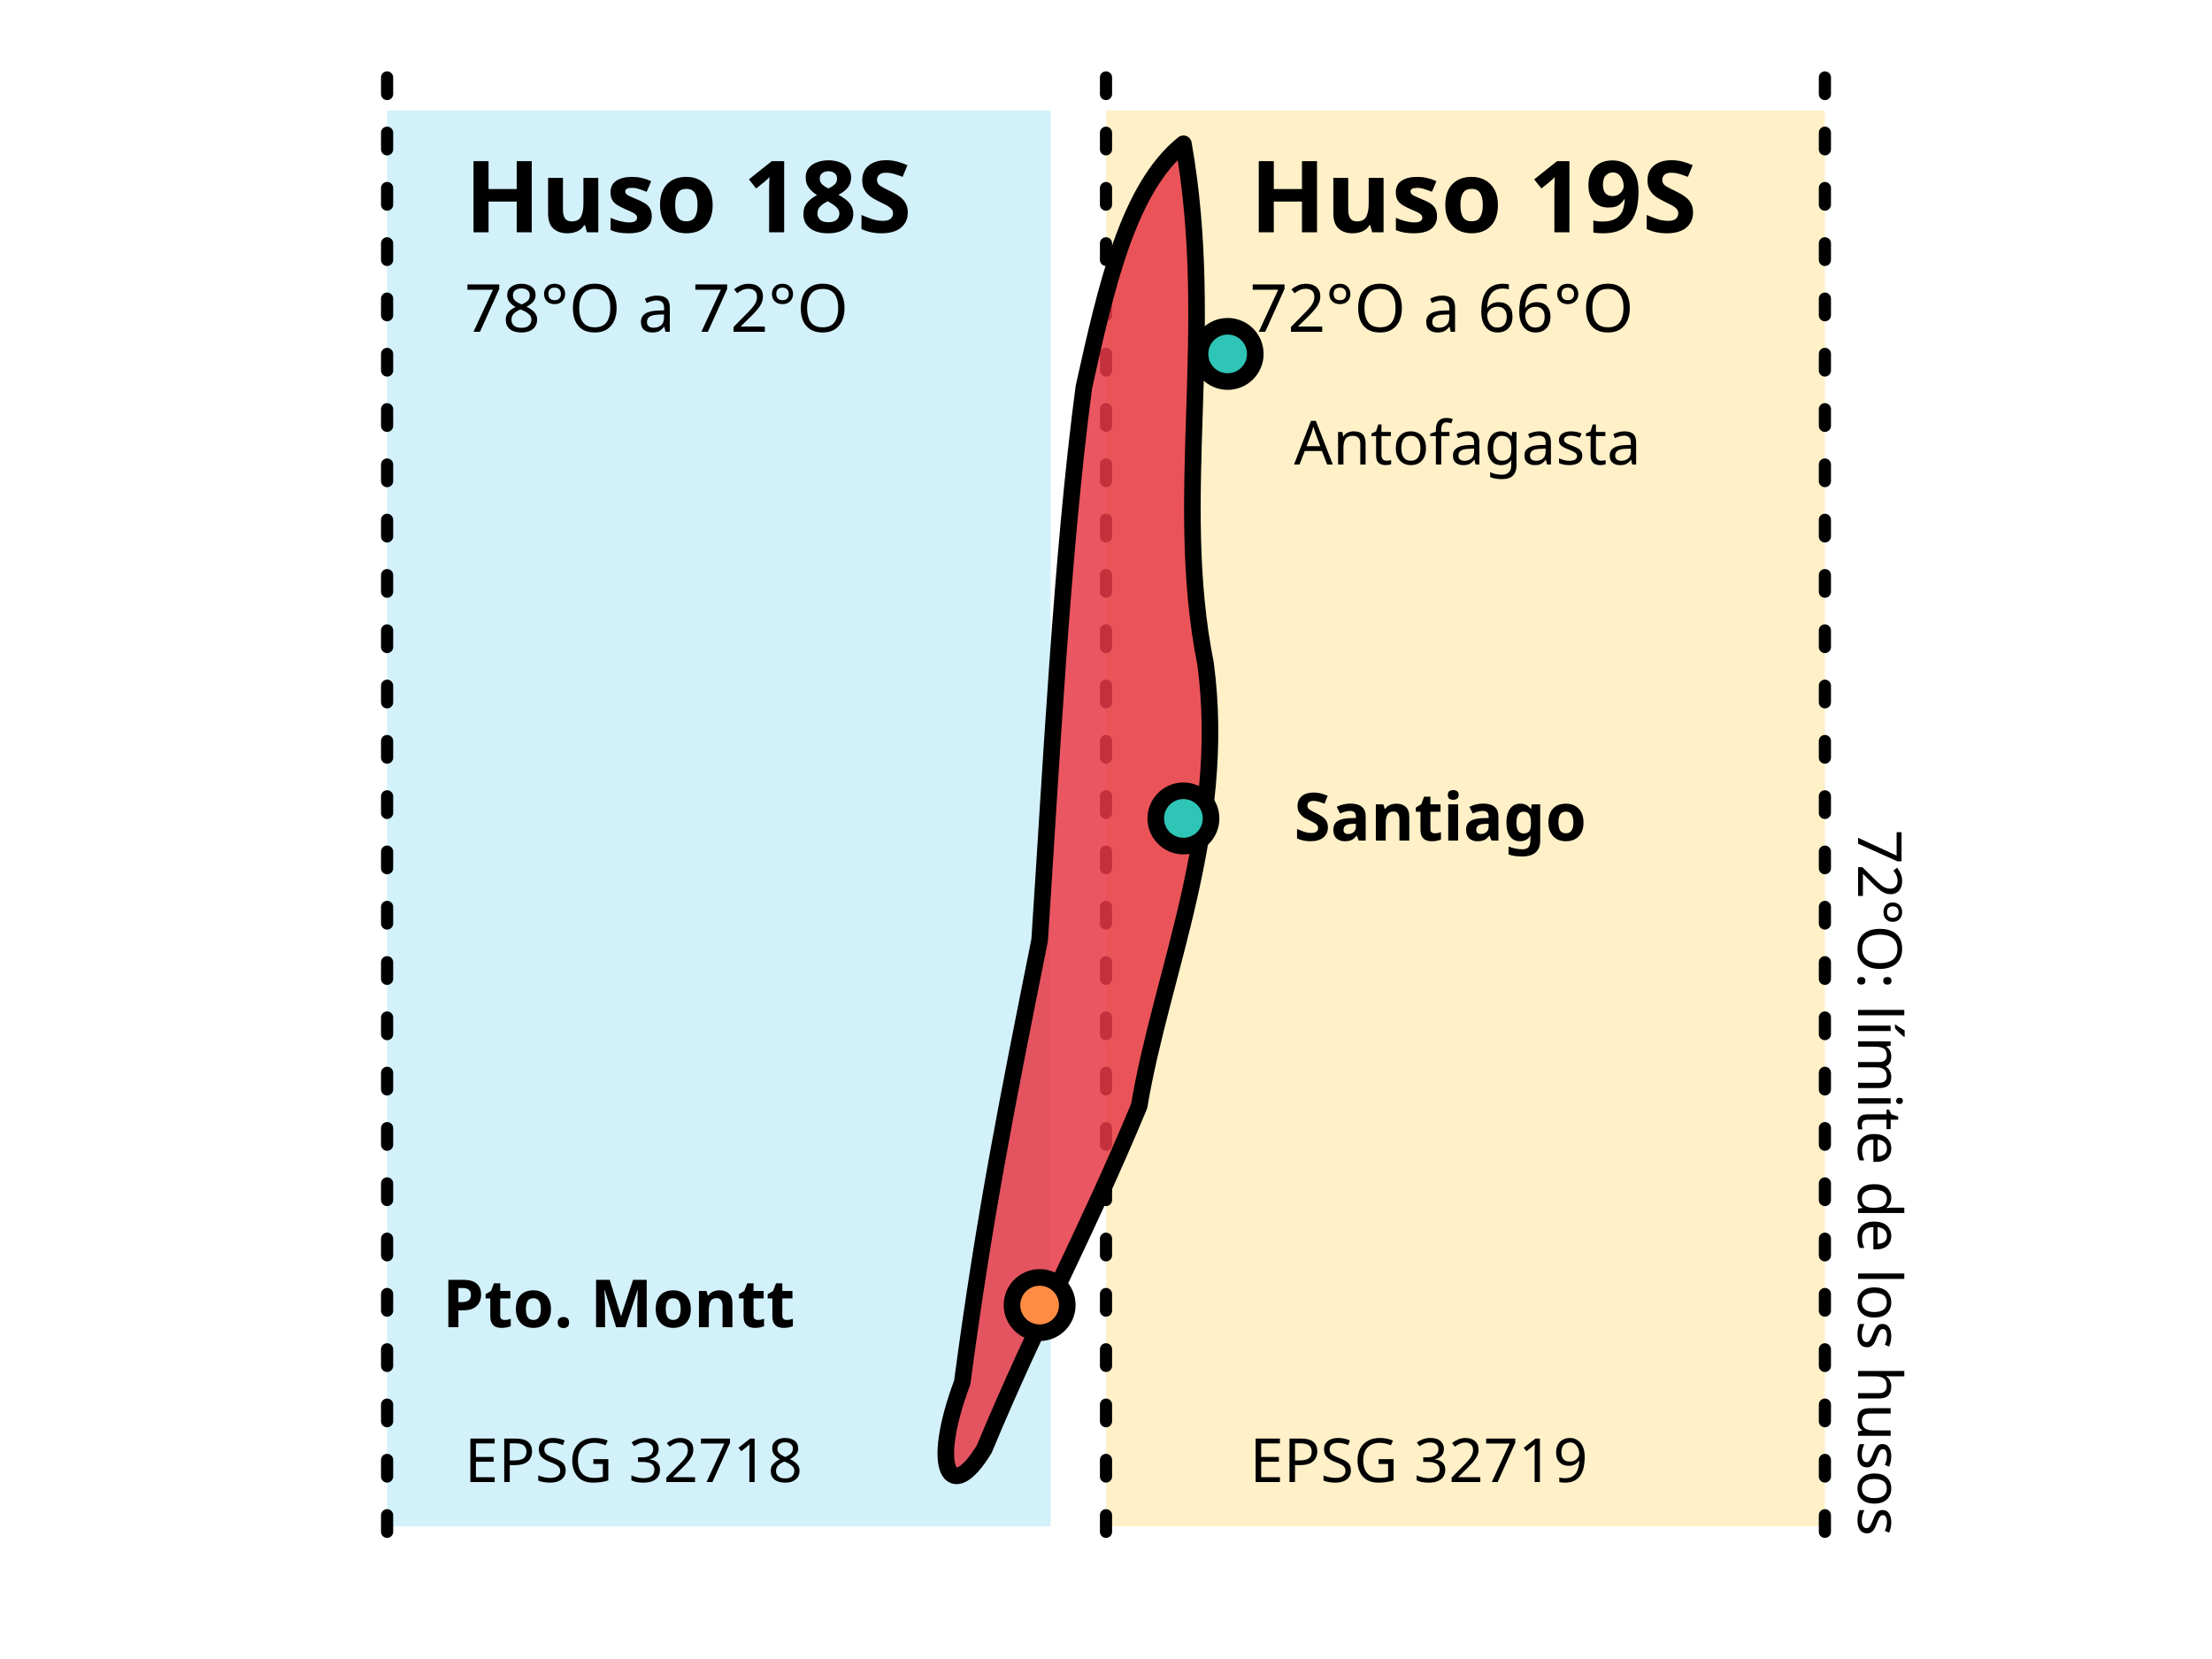
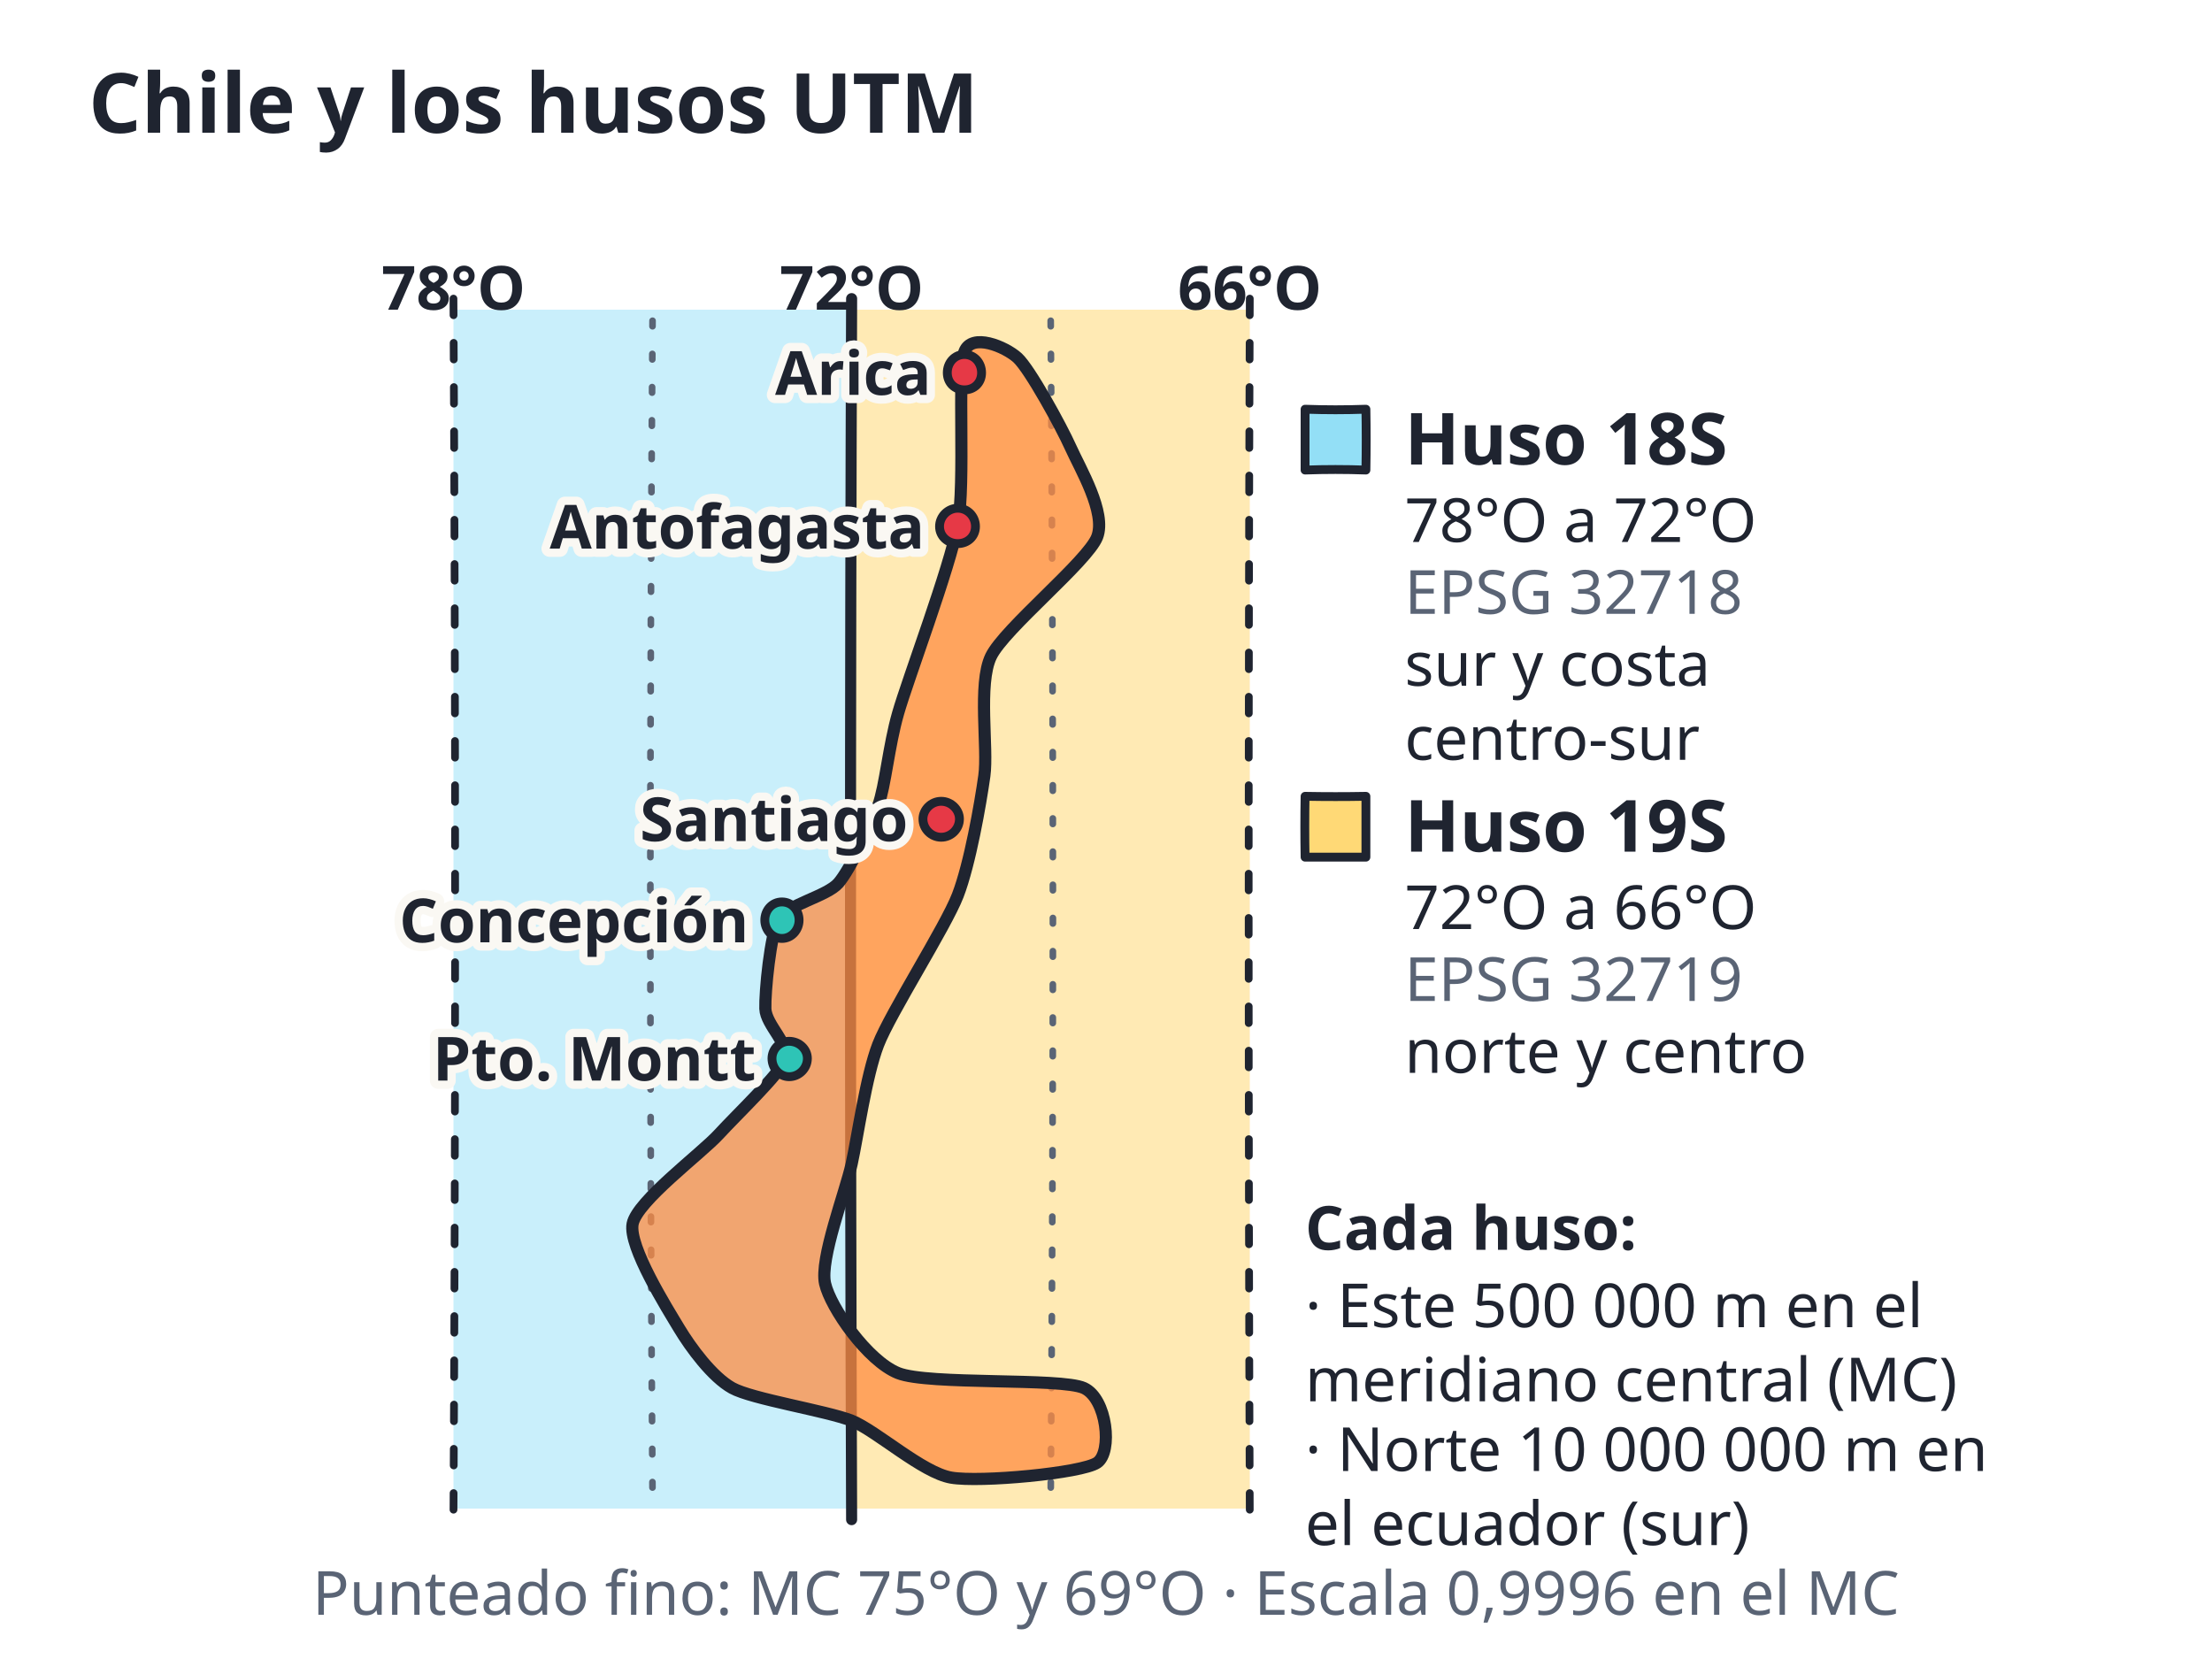
- <svg xmlns="http://www.w3.org/2000/svg" viewBox="0 0 400 300" role="img" aria-labelledby="t">
-   <g fill="none" stroke="currentColor" stroke-width="3" stroke-linecap="round" stroke-linejoin="round">
-     <path d="M70 20L190 20L190 276L70 276Z" fill="#4CC9F0" fill-opacity=".25" stroke="none" />
-     <path d="M200 20L330 20L330 276L200 276Z" fill="#FFC93C" fill-opacity=".28" stroke="none" />
-     <path d="M70 14L70 282M200 14L200 282M330 14L330 282" stroke-dasharray="3 7" stroke-width="2.2" />
-     <path d="M214 26C220 60 212 90 218 120C222 150 210 176 206 200C196 224 188 238 178 262C172 272 168 266 174 250C178 220 182 200 188 170C190 140 192 100 196 70C200 52 204 34 214 26Z" fill="#E63946" fill-opacity=".85" />
-     <circle cx="214" cy="148" r="5" fill="#2EC4B6" />
-     <circle cx="188" cy="236" r="5" fill="#FF8C42" />
-     <circle cx="222" cy="64" r="5" fill="#2EC4B6" />
+ <svg xmlns="http://www.w3.org/2000/svg" viewBox="0 0 400 300" role="img" aria-labelledby="t d">
+   <g stroke-linecap="round" stroke-linejoin="round">
+     <path d="M82 56L154 56L154 272.8L82 272.8Z" fill="#4CC9F0" fill-opacity="0.3" />
+     <path d="M154 56L226 56L226 272.8L154 272.8Z" fill="#FFC93C" fill-opacity="0.38" />
+     <path d="M82 54Q82.6 164.4 82 274.8" fill="none" stroke="#1F2430" stroke-width="1.4" stroke-dasharray="3 5" />
+     <path d="M154 54Q153.6 164.4 154 274.8" fill="none" stroke="#1F2430" stroke-width="2" />
+     <path d="M226 54Q225.6 164.4 226 274.8" fill="none" stroke="#1F2430" stroke-width="1.4" stroke-dasharray="3 5" />
+     <path d="M118 58Q117.2 164.4 118 270.8" fill="none" stroke="#5A6475" stroke-width="1.2" stroke-dasharray="1 5" />
+     <path d="M190 58Q190.8 164.4 190 270.8" fill="none" stroke="#5A6475" stroke-width="1.2" stroke-dasharray="1 5" />
+     <path d="M174.4 63.6C173.1 67.1 174.6 87.3 173.2 94.9C171.8 102.6 164.1 123 162.4 129C160.7 134.9 160.1 142.1 158.8 145.7C157.5 149.3 153.7 157.3 151.6 159.7C149.5 162.1 142.3 163.6 140.8 166.2C139.3 168.9 138.3 179.5 138.4 182.4C138.5 185.4 143 189 142 191.6C141 194.2 133.2 201.6 130 205.1C126.8 208.6 115.2 217.2 114.4 221.3C113.6 225.4 120.7 236.7 122.8 240.2C124.9 243.7 128.8 249 132.4 251C136 253 149.4 255.1 154 256.9C158.6 258.8 166.8 266.3 172 267.2C177.2 268.1 195.6 266.4 198.4 264.5C201.2 262.6 200.2 252.9 196 251C191.8 249.1 167.9 250.5 162.4 248.3C156.9 246.1 150.2 236.5 149.2 232.1C148.2 227.7 152.9 215.5 154 210.5C155.1 205.5 156.6 194.6 158.8 188.9C161 183.2 171 167.6 173.2 161.9C175.4 156.2 177.3 145.3 178 140.3C178.7 135.3 176.8 123.7 179.2 118.7C181.6 113.7 196.7 101.5 198.4 97.1C200.1 92.7 195.3 84.7 193.6 80.9C191.9 77.1 186.2 66.7 184 64.7C181.8 62.7 175.7 60.1 174.4 63.6Z" fill="#FF8C42" fill-opacity="0.75" stroke="#1F2430" stroke-width="2.2" />
+     <path d="M174.4 64.1C176.2 64.1 177.5 65.6 177.5 67.4C177.5 69.2 176.2 70.5 174.4 70.5C172.6 70.5 171.3 69.2 171.3 67.4C171.3 65.6 172.6 64.1 174.4 64.1Z" fill="#E63946" stroke="#1F2430" stroke-width="1.6" />
+     <path d="M173.2 91.9C175 91.9 176.4 93.4 176.4 95.2C176.4 97 175 98.3 173.2 98.3C171.4 98.3 169.9 97 169.9 95.2C169.9 93.4 171.4 91.9 173.2 91.9Z" fill="#E63946" stroke="#1F2430" stroke-width="1.6" />
+     <path d="M170.2 144.9C172 144.9 173.5 146.4 173.5 148.1C173.5 149.9 172 151.4 170.2 151.4C168.4 151.4 166.9 149.9 166.9 148.1C166.9 146.4 168.4 144.9 170.2 144.9Z" fill="#E63946" stroke="#1F2430" stroke-width="1.6" />
+     <path d="M141.4 163.1C143.2 163.1 144.5 164.6 144.5 166.4C144.5 168.1 143.2 169.7 141.4 169.7C139.6 169.7 138.3 168.1 138.3 166.4C138.3 164.6 139.6 163.1 141.4 163.1Z" fill="#2EC4B6" stroke="#1F2430" stroke-width="1.6" />
+     <path d="M142.7 188.3C144.5 188.3 146 189.7 146 191.4C146 193.2 144.5 194.7 142.7 194.7C141 194.7 139.6 193.2 139.6 191.4C139.6 189.7 141 188.3 142.7 188.3Z" fill="#2EC4B6" stroke="#1F2430" stroke-width="1.6" />
+     <path d="M236 74Q241.5 74.2 247 74Q247.1 79.5 247 85Q241.5 84.8 236 85Q236 79.5 236 74Z" fill="#4CC9F0" fill-opacity="0.6" stroke="#1F2430" stroke-width="1.6" />
+     <path d="M236 144Q241.5 144.1 247 144Q247 149.5 247 155Q241.5 155 236 155Q235.9 149.5 236 144Z" fill="#FFC93C" fill-opacity="0.7" stroke="#1F2430" stroke-width="1.6" />
  </g>
-   <g fill="currentColor" stroke="none" font-family="Archivo, system-ui, sans-serif" font-size="12" font-weight="600">
-     <text x="84" y="42" font-size="18">Huso 18S</text>
-     <text x="226" y="42" font-size="18">Huso 19S</text>
-     <text x="84" y="60" font-weight="400">78°O a 72°O</text>
-     <text x="226" y="60" font-weight="400">72°O a 66°O</text>
-     <text x="234" y="152">Santiago</text>
-     <text x="234" y="84" font-weight="400" font-size="11">Antofagasta</text>
-     <text x="80" y="240">Pto. Montt</text>
-     <text x="84" y="268" font-weight="400" font-size="11">EPSG 32718</text>
-     <text x="226" y="268" font-weight="400" font-size="11">EPSG 32719</text>
-     <text x="336" y="150" font-weight="400" font-size="11" transform="rotate(90 336 150)">72°O: límite de los husos</text>
+   <g stroke="none" fill="#1F2430" font-family="Archivo, 'Segoe UI', system-ui, sans-serif">
+     <text x="16" y="24" font-size="15" font-weight="700">Chile y los husos UTM</text>
+     <text x="82" y="56" font-size="11" font-weight="600" text-anchor="middle">78°O</text>
+     <text x="154" y="56" font-size="11" font-weight="600" text-anchor="middle">72°O</text>
+     <text x="226" y="56" font-size="11" font-weight="600" text-anchor="middle">66°O</text>
+     <text x="168.4" y="71.4" font-size="11" font-weight="600" text-anchor="end" stroke="#FAF8F3" stroke-width="3" stroke-linejoin="round" paint-order="stroke">Arica</text>
+     <text x="167.2" y="99.2" font-size="11" font-weight="600" text-anchor="end" stroke="#FAF8F3" stroke-width="3" stroke-linejoin="round" paint-order="stroke">Antofagasta</text>
+     <text x="164.2" y="152.1" font-size="11" font-weight="600" text-anchor="end" stroke="#FAF8F3" stroke-width="3" stroke-linejoin="round" paint-order="stroke">Santiago</text>
+     <text x="135.4" y="170.4" font-size="11" font-weight="600" text-anchor="end" stroke="#FAF8F3" stroke-width="3" stroke-linejoin="round" paint-order="stroke">Concepción</text>
+     <text x="136.7" y="195.4" font-size="11" font-weight="600" text-anchor="end" stroke="#FAF8F3" stroke-width="3" stroke-linejoin="round" paint-order="stroke">Pto. Montt</text>
+     <text x="254" y="84" font-size="13" font-weight="700">Huso 18S</text>
+     <text x="254" y="98" font-size="11">78°O a 72°O</text>
+     <text x="254" y="111" font-size="11" fill="#5A6475">EPSG 32718</text>
+     <text x="254" y="124" font-size="11">
+       <tspan x="254">sur y costa</tspan>
+       <tspan x="254" dy="13.4">centro-sur</tspan>
+     </text>
+     <text x="254" y="154" font-size="13" font-weight="700">Huso 19S</text>
+     <text x="254" y="168" font-size="11">72°O a 66°O</text>
+     <text x="254" y="181" font-size="11" fill="#5A6475">EPSG 32719</text>
+     <text x="254" y="194" font-size="11">norte y centro</text>
+     <text x="236" y="226" font-size="11" font-weight="700">Cada huso:</text>
+     <text x="236" y="240" font-size="11">
+       <tspan x="236">· Este 500 000 m en el</tspan>
+       <tspan x="236" dy="13.4">  meridiano central (MC)</tspan>
+     </text>
+     <text x="236" y="266" font-size="11">
+       <tspan x="236">· Norte 10 000 000 m en</tspan>
+       <tspan x="236" dy="13.4">  el ecuador (sur)</tspan>
+     </text>
+     <text x="200" y="292" font-size="11" text-anchor="middle" fill="#5A6475">Punteado fino: MC 75°O y 69°O · Escala 0,9996 en el MC</text>
  </g>
</svg>
